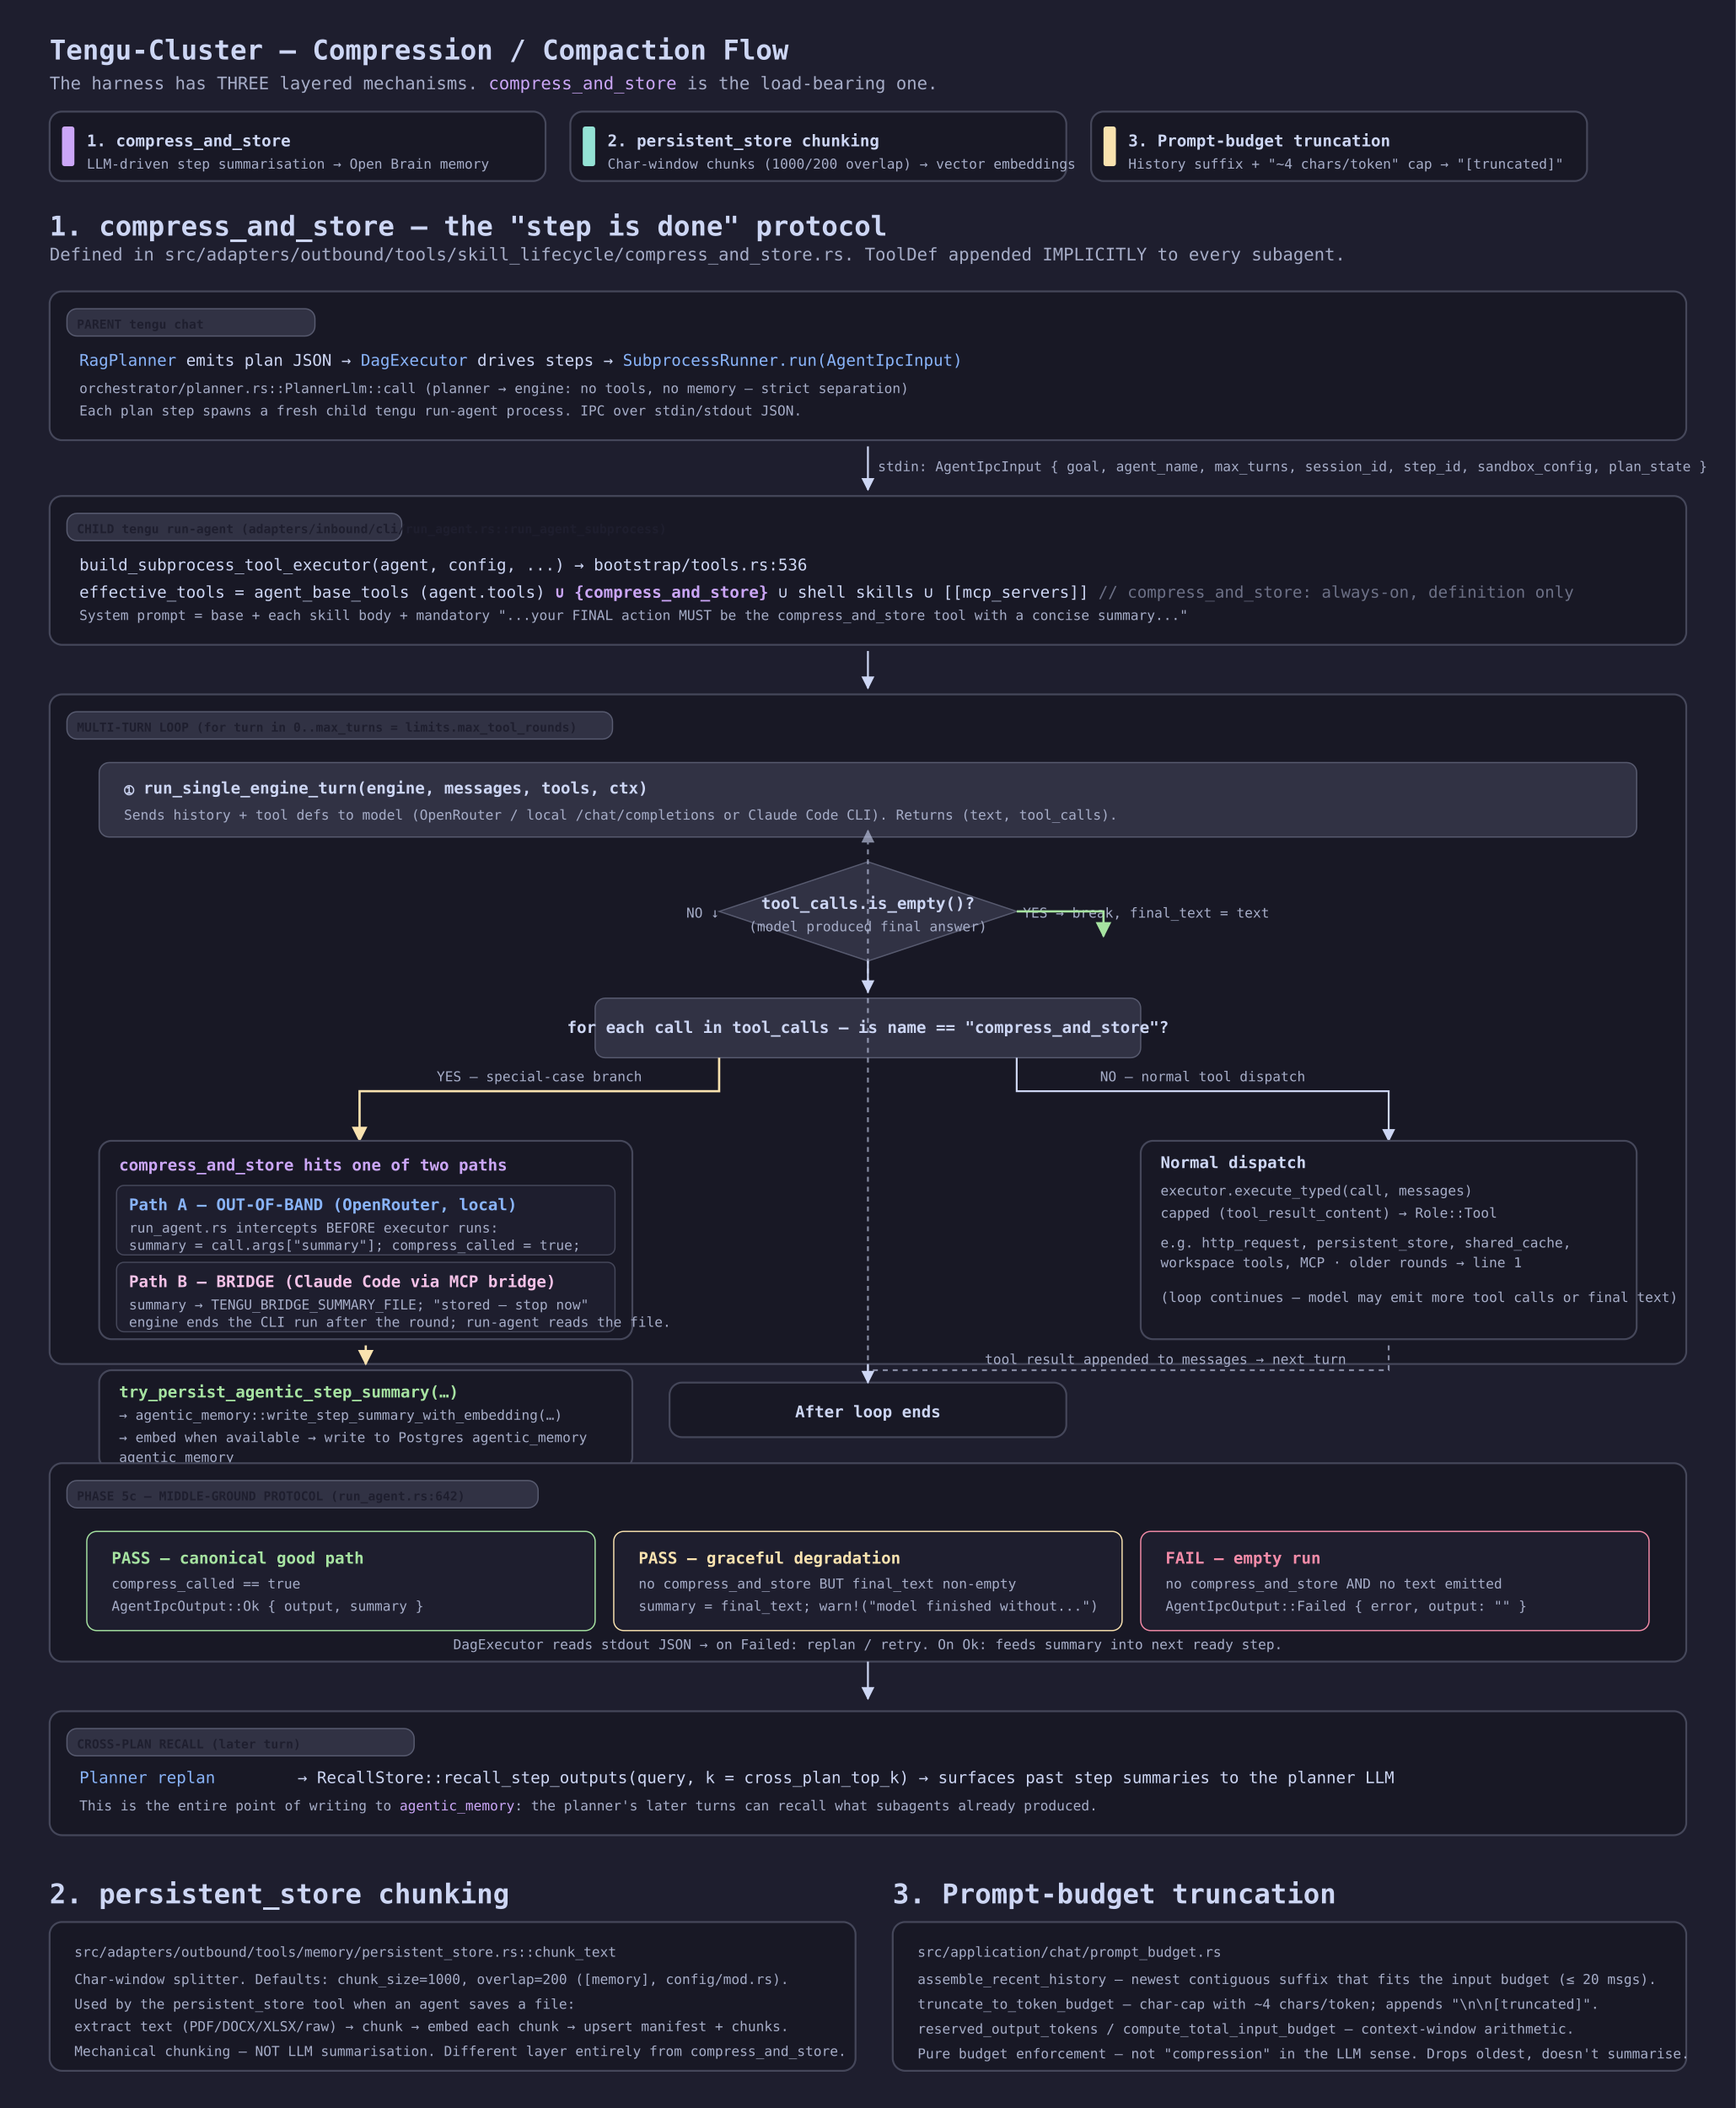
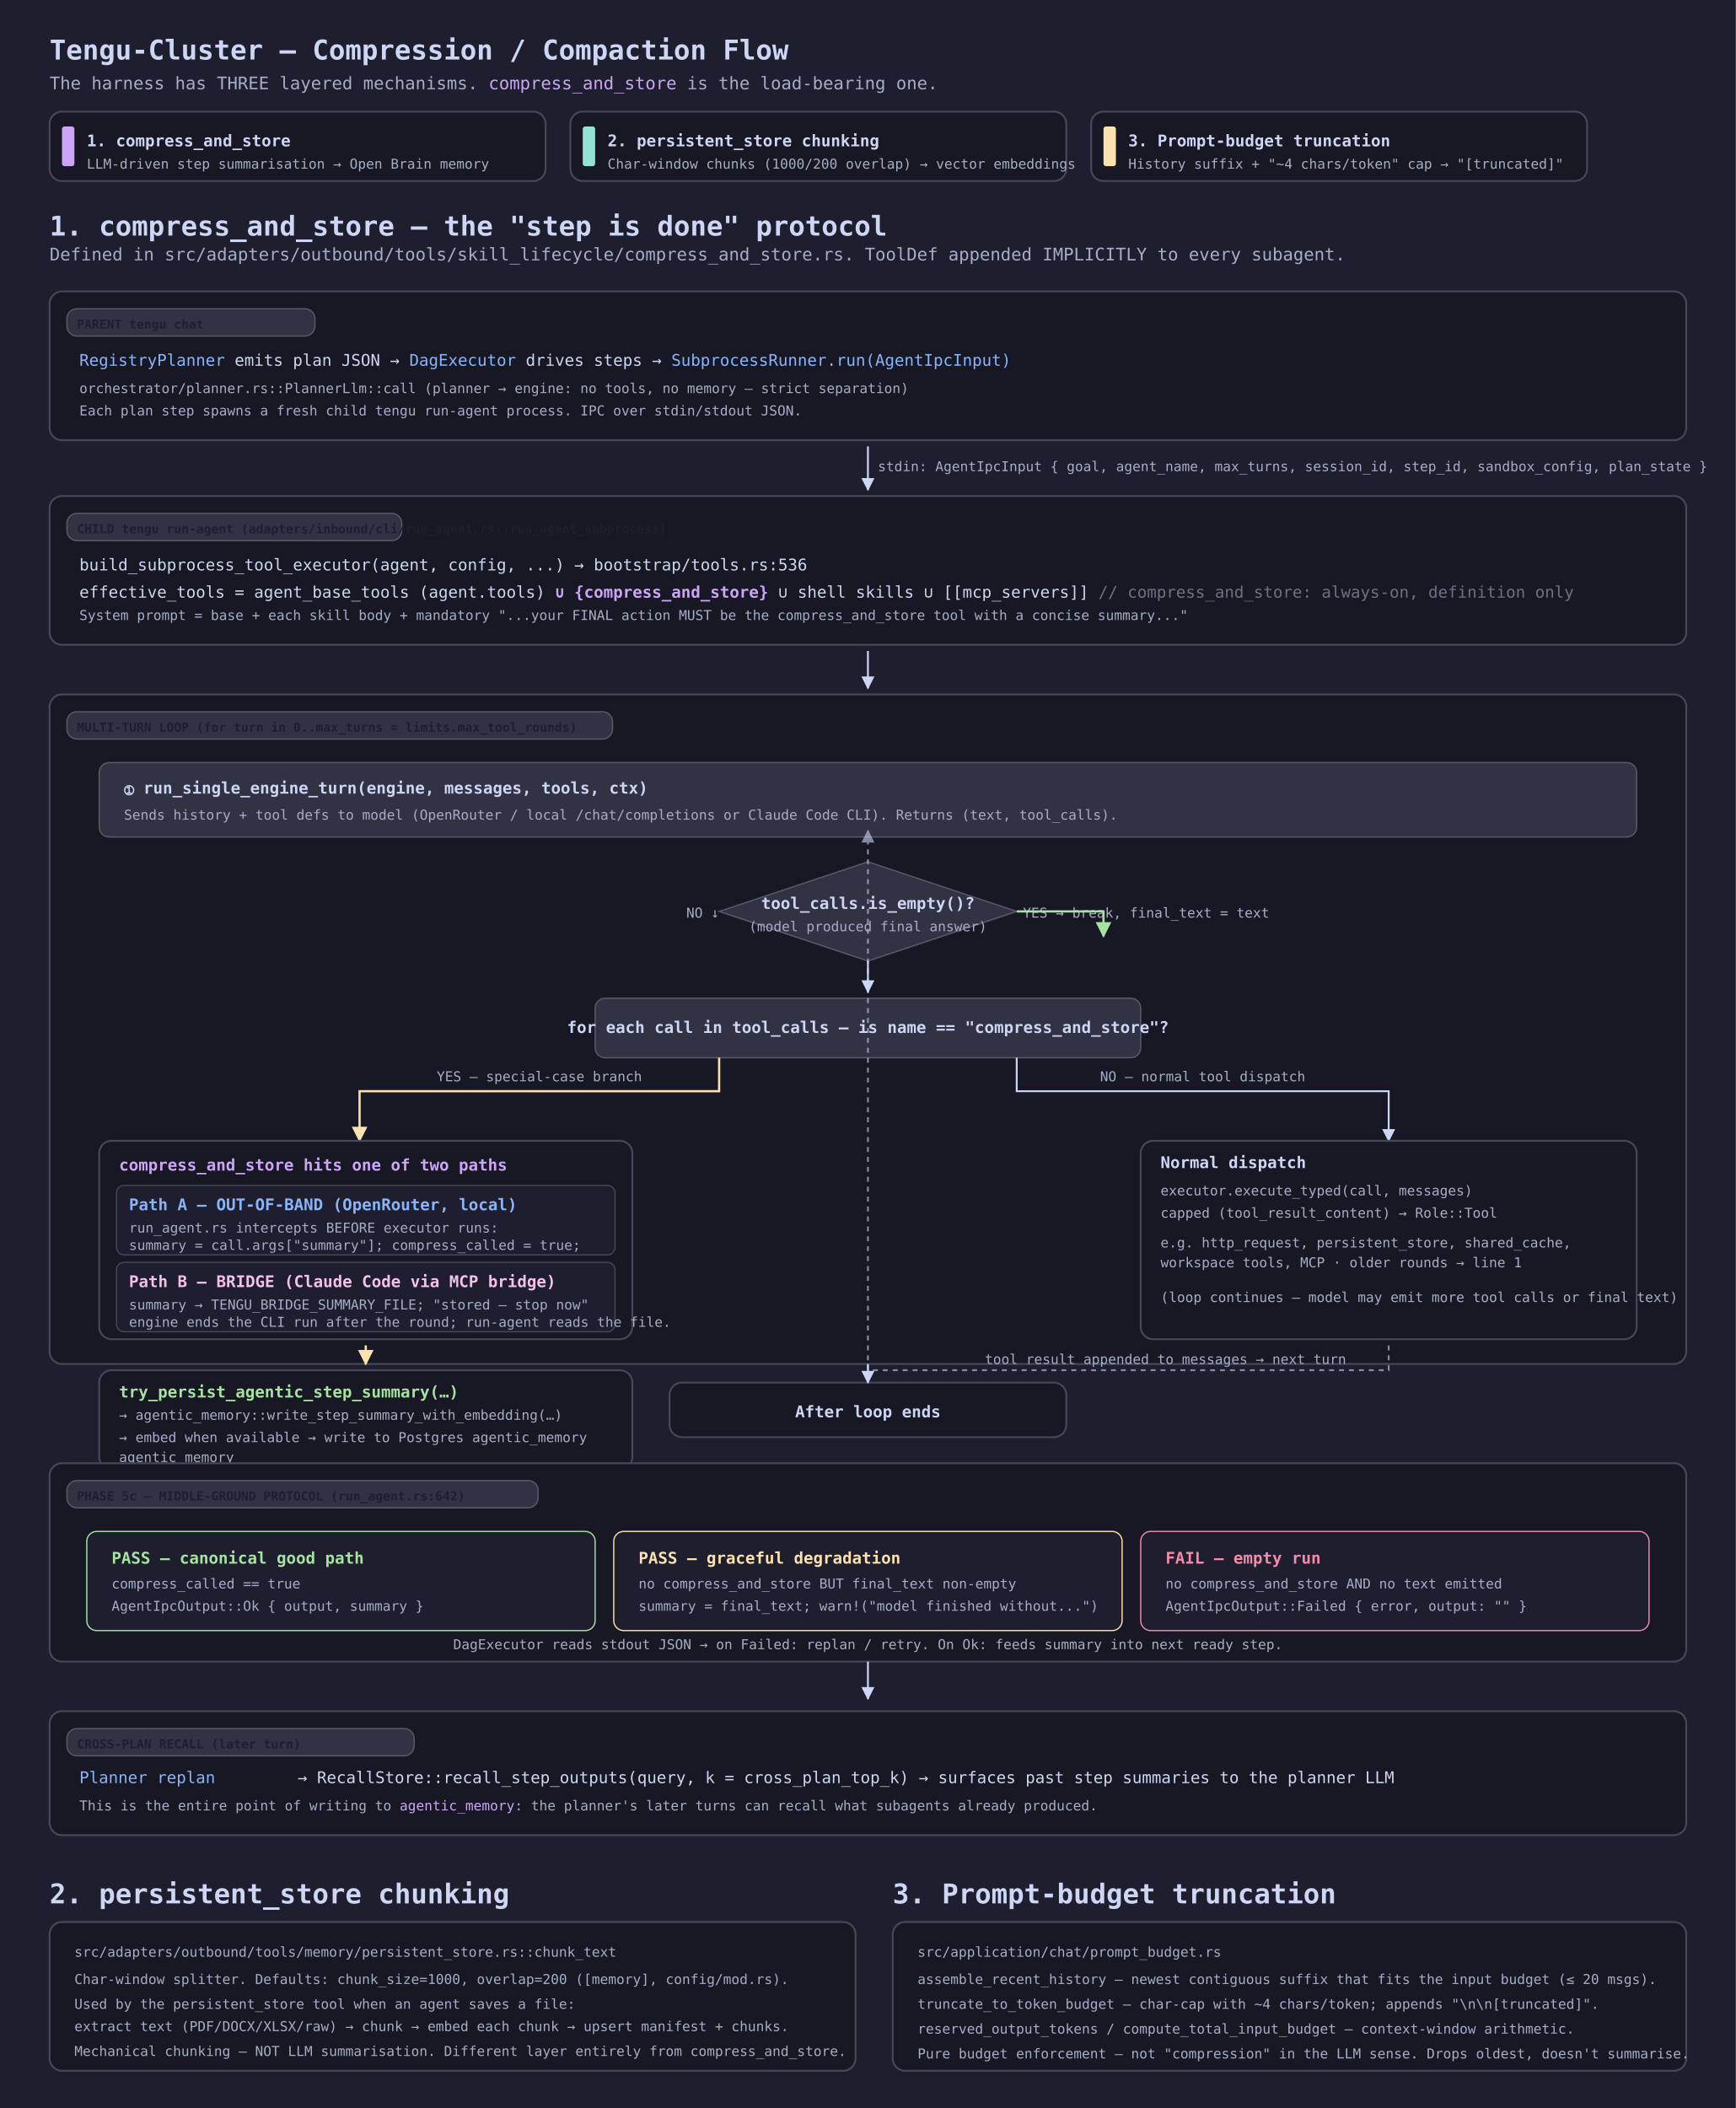
<svg xmlns="http://www.w3.org/2000/svg" viewBox="0 0 1400 1700" font-family="ui-monospace, SFMono-Regular, Menlo, monospace">
  <defs>
    <marker id="arr" viewBox="0 0 10 10" refX="9" refY="5" markerWidth="7" markerHeight="7" orient="auto-start-reverse">
      <path d="M0,0 L10,5 L0,10 z" fill="#cdd6f4" />
    </marker>
    <marker id="arrG" viewBox="0 0 10 10" refX="9" refY="5" markerWidth="7" markerHeight="7" orient="auto-start-reverse">
      <path d="M0,0 L10,5 L0,10 z" fill="#a6e3a1" />
    </marker>
    <marker id="arrR" viewBox="0 0 10 10" refX="9" refY="5" markerWidth="7" markerHeight="7" orient="auto-start-reverse">
      <path d="M0,0 L10,5 L0,10 z" fill="#f38ba8" />
    </marker>
    <marker id="arrY" viewBox="0 0 10 10" refX="9" refY="5" markerWidth="7" markerHeight="7" orient="auto-start-reverse">
      <path d="M0,0 L10,5 L0,10 z" fill="#f9e2af" />
    </marker>
    <style>
      .bg     { fill: #1e1e2e; }
      .panel  { fill: #181825; stroke: #45475a; stroke-width: 1.5; rx: 10; }
      .panelH { fill: #313244; stroke: #585b70; stroke-width: 1; rx: 8; }
      .accent { fill: #cba6f7; }
      .ok     { fill: #a6e3a1; }
      .warn   { fill: #f9e2af; }
      .err    { fill: #f38ba8; }
      .blue   { fill: #89b4fa; }
      .pink   { fill: #f5c2e7; }
      .teal   { fill: #94e2d5; }
      .muted  { fill: #6c7086; }
      text    { fill: #cdd6f4; font-size: 13px; }
      .title  { font-size: 22px; font-weight: 700; fill: #cdd6f4; }
      .sub    { font-size: 14px; fill: #a6adc8; }
      .small  { font-size: 11px; fill: #a6adc8; }
      .tag    { font-size: 10px; fill: #1e1e2e; font-weight: 700; }
      .mono   { font-family: ui-monospace, monospace; }
      .edge   { stroke: #cdd6f4; stroke-width: 1.5; fill: none; }
      .edgeG  { stroke: #a6e3a1; stroke-width: 1.8; fill: none; }
      .edgeR  { stroke: #f38ba8; stroke-width: 1.8; fill: none; }
      .edgeY  { stroke: #f9e2af; stroke-width: 1.8; fill: none; }
      .dash   { stroke-dasharray: 4 4; }
    </style>
  </defs>
  <rect class="bg" width="1400" height="1700" />
  <text x="40" y="48" class="title">Tengu-Cluster — Compression / Compaction Flow</text>
  <text x="40" y="72" class="sub">The harness has THREE layered mechanisms. <tspan class="accent">compress_and_store</tspan> is the load-bearing one.</text>
  <g transform="translate(40,90)">
    <rect class="panel" width="400" height="56" />
    <rect x="10" y="12" width="10" height="32" rx="2" class="accent" />
    <text x="30" y="28" font-weight="700">1. compress_and_store</text>
    <text x="30" y="46" class="small">LLM-driven step summarisation → Open Brain memory</text>
  </g>
  <g transform="translate(460,90)">
    <rect class="panel" width="400" height="56" />
    <rect x="10" y="12" width="10" height="32" rx="2" class="teal" />
    <text x="30" y="28" font-weight="700">2. persistent_store chunking</text>
    <text x="30" y="46" class="small">Char-window chunks (1000/200 overlap) → vector embeddings</text>
  </g>
  <g transform="translate(880,90)">
    <rect class="panel" width="400" height="56" />
    <rect x="10" y="12" width="10" height="32" rx="2" class="warn" />
    <text x="30" y="28" font-weight="700">3. Prompt-budget truncation</text>
    <text x="30" y="46" class="small">History suffix + "~4 chars/token" cap → "[truncated]"</text>
  </g>
  <text x="40" y="190" class="title accent">1. compress_and_store — the "step is done" protocol</text>
  <text x="40" y="210" class="sub">Defined in <tspan class="mono">src/adapters/outbound/tools/skill_lifecycle/compress_and_store.rs</tspan>. ToolDef appended IMPLICITLY to every subagent.</text>
  <g transform="translate(40,235)">
    <rect class="panel" width="1320" height="120" />
    <rect class="panelH" x="14" y="14" width="200" height="22" />
    <text x="22" y="30" class="tag">PARENT  tengu chat</text>
    <text x="24" y="60" font-size="13">
-       <tspan class="mono blue">RagPlanner</tspan> emits plan JSON  →  <tspan class="mono blue">DagExecutor</tspan> drives steps  →  <tspan class="mono blue">SubprocessRunner.run(AgentIpcInput)</tspan>
+       <tspan class="mono blue">RegistryPlanner</tspan> emits plan JSON  →  <tspan class="mono blue">DagExecutor</tspan> drives steps  →  <tspan class="mono blue">SubprocessRunner.run(AgentIpcInput)</tspan>
    </text>
    <text x="24" y="82" class="small mono">orchestrator/planner.rs::PlannerLlm::call  (planner → engine: no tools, no memory — strict separation)</text>
    <text x="24" y="100" class="small">Each plan step spawns a fresh child <tspan class="mono">tengu run-agent</tspan> process. IPC over stdin/stdout JSON.</text>
  </g>
  <path class="edge" d="M 700 360 L 700 395" marker-end="url(#arr)" />
  <text x="708" y="380" class="small">stdin: AgentIpcInput { goal, agent_name, max_turns, session_id, step_id, sandbox_config, plan_state }</text>
  <g transform="translate(40,400)">
    <rect class="panel" width="1320" height="120" />
    <rect class="panelH" x="14" y="14" width="270" height="22" />
    <text x="22" y="30" class="tag">CHILD  tengu run-agent  (adapters/inbound/cli/run_agent.rs::run_agent_subprocess)</text>
    <text x="24" y="60" font-size="13" class="mono">build_subprocess_tool_executor(agent, config, ...)  →  bootstrap/tools.rs:536</text>
    <text x="24" y="82" font-size="13">effective_tools = agent_base_tools (agent.tools) <tspan font-weight="700" class="accent">∪ {compress_and_store}</tspan> ∪ shell skills ∪ [[mcp_servers]]   <tspan class="muted">// compress_and_store: always-on, definition only</tspan>
    </text>
    <text x="24" y="100" class="small">System prompt = base + each skill body + mandatory <tspan class="mono">"...your FINAL action MUST be the compress_and_store tool with a concise summary..."</tspan>
    </text>
  </g>
  <path class="edge" d="M 700 525 L 700 555" marker-end="url(#arr)" />
  <g transform="translate(40,560)">
    <rect class="panel" width="1320" height="540" />
    <rect class="panelH" x="14" y="14" width="440" height="22" />
    <text x="22" y="30" class="tag">MULTI-TURN LOOP   (for turn in 0..max_turns = limits.max_tool_rounds)</text>
    <g transform="translate(40,55)">
      <rect class="panelH" width="1240" height="60" rx="8" />
      <text x="20" y="25" font-weight="700">① run_single_engine_turn(engine, messages, tools, ctx)</text>
      <text x="20" y="46" class="small">Sends history + tool defs to model (OpenRouter / local <tspan class="mono">/chat/completions</tspan> or Claude Code CLI). Returns <tspan class="mono">(text, tool_calls)</tspan>.</text>
    </g>
    <g transform="translate(540,135)">
      <polygon points="120,0 240,40 120,80 0,40" fill="#313244" stroke="#585b70" />
      <text x="120" y="38" text-anchor="middle" font-weight="700">tool_calls.is_empty()?</text>
      <text x="120" y="56" text-anchor="middle" class="small">(model produced final answer)</text>
    </g>
    <text x="785" y="180" class="small ok">YES → break, final_text = text</text>
    <path class="edgeG" d="M 780 175 L 850 175 L 850 195" marker-end="url(#arrG)" />
    <text x="540" y="180" text-anchor="end" class="small">NO ↓</text>
    <path class="edge" d="M 660 215 L 660 240" marker-end="url(#arr)" />
    <g transform="translate(440,245)">
      <rect width="440" height="48" rx="8" fill="#313244" stroke="#585b70" />
      <text x="220" y="28" text-anchor="middle" font-weight="700">for each call in tool_calls — is name == "compress_and_store"?</text>
    </g>
    <path class="edgeY" d="M 540 293 L 540 320 L 250 320 L 250 360" marker-end="url(#arrY)" />
    <text x="395" y="312" text-anchor="middle" class="warn small">YES — special-case branch</text>
    <path class="edge" d="M 780 293 L 780 320 L 1080 320 L 1080 360" marker-end="url(#arr)" />
    <text x="930" y="312" text-anchor="middle" class="small">NO — normal tool dispatch</text>
    <g transform="translate(40,360)">
      <rect class="panel" width="430" height="160" fill="#181825" stroke="#cba6f7" />
      <text x="16" y="24" font-weight="700" class="accent">compress_and_store hits one of two paths</text>
      <rect x="14" y="36" width="402" height="56" rx="6" fill="#1e1e2e" stroke="#45475a" />
      <text x="24" y="56" font-weight="700" class="blue">Path A — OUT-OF-BAND  (OpenRouter, local)</text>
      <text x="24" y="74" class="small">run_agent.rs intercepts BEFORE executor runs:</text>
      <text x="24" y="88" class="small mono">summary = call.args["summary"]; compress_called = true;</text>
      <rect x="14" y="98" width="402" height="56" rx="6" fill="#1e1e2e" stroke="#45475a" />
      <text x="24" y="118" font-weight="700" class="pink">Path B — BRIDGE  (Claude Code via MCP bridge)</text>
      <text x="24" y="136" class="small mono">summary → TENGU_BRIDGE_SUMMARY_FILE; "stored — stop now"</text>
      <text x="24" y="150" class="small">engine ends the CLI run after the round; run-agent reads the file.</text>
    </g>
    <path class="edgeY" d="M 255 525 L 255 540" marker-end="url(#arrY)" />
    <g transform="translate(40,545)">
      <rect class="panel" width="430" height="80" fill="#181825" stroke="#a6e3a1" />
      <text x="16" y="22" font-weight="700" class="ok">try_persist_agentic_step_summary(…)</text>
      <text x="16" y="40" class="small mono">→ agentic_memory::write_step_summary_with_embedding(…)</text>
      <text x="16" y="58" class="small">→ embed when available → write to Postgres agentic_memory</text>
      <text x="16" y="74" class="small mono accent">agentic_memory</text>
    </g>
    <g transform="translate(880,360)">
      <rect class="panel" width="400" height="160" />
      <text x="16" y="22" font-weight="700">Normal dispatch</text>
      <text x="16" y="44" class="small mono">executor.execute_typed(call, messages)</text>
      <text x="16" y="62" class="small">capped (<tspan class="mono">tool_result_content</tspan>) → Role::Tool</text>
      <text x="16" y="86" class="small">e.g. http_request, persistent_store, shared_cache,</text>
      <text x="16" y="102" class="small">workspace tools, MCP · older rounds → line 1</text>
      <text x="16" y="130" class="small muted">(loop continues — model may emit more tool calls or final text)</text>
    </g>
    <path class="edge dash" d="M 1080 525 L 1080 545 L 660 545 L 660 110" marker-end="url(#arr)" opacity="0.6" />
    <text x="900" y="540" text-anchor="middle" class="small muted">tool result appended to messages → next turn</text>
  </g>
  <g transform="translate(540,1115)">
    <rect class="panel" width="320" height="44" />
    <text x="160" y="28" text-anchor="middle" font-weight="700">After loop ends</text>
  </g>
  <path class="edge" d="M 700 1100 L 700 1115" marker-end="url(#arr)" />
  <g transform="translate(40,1180)">
    <rect class="panel" width="1320" height="160" />
    <rect class="panelH" x="14" y="14" width="380" height="22" />
    <text x="22" y="30" class="tag">PHASE 5c — MIDDLE-GROUND PROTOCOL  (run_agent.rs:642)</text>
    <g transform="translate(30,55)">
      <rect width="410" height="80" rx="8" fill="#1e1e2e" stroke="#a6e3a1" />
      <text x="20" y="26" font-weight="700" class="ok">PASS — canonical good path</text>
      <text x="20" y="46" class="small">compress_called == true</text>
      <text x="20" y="64" class="small mono">AgentIpcOutput::Ok { output, summary }</text>
    </g>
    <g transform="translate(455,55)">
      <rect width="410" height="80" rx="8" fill="#1e1e2e" stroke="#f9e2af" />
      <text x="20" y="26" font-weight="700" class="warn">PASS — graceful degradation</text>
      <text x="20" y="46" class="small">no compress_and_store BUT final_text non-empty</text>
      <text x="20" y="64" class="small mono">summary = final_text;  warn!("model finished without...")</text>
    </g>
    <g transform="translate(880,55)">
      <rect width="410" height="80" rx="8" fill="#1e1e2e" stroke="#f38ba8" />
      <text x="20" y="26" font-weight="700" class="err">FAIL — empty run</text>
      <text x="20" y="46" class="small">no compress_and_store AND no text emitted</text>
      <text x="20" y="64" class="small mono">AgentIpcOutput::Failed { error, output: "" }</text>
    </g>
    <text x="660" y="150" text-anchor="middle" class="small muted">DagExecutor reads stdout JSON → on Failed: replan / retry. On Ok: feeds summary into next ready step.</text>
  </g>
  <path class="edge" d="M 700 1340 L 700 1370" marker-end="url(#arr)" />
  <g transform="translate(40,1380)">
    <rect class="panel" width="1320" height="100" />
    <rect class="panelH" x="14" y="14" width="280" height="22" />
    <text x="22" y="30" class="tag">CROSS-PLAN RECALL  (later turn)</text>
    <text x="24" y="58" class="mono blue">Planner replan</text>
    <text x="200" y="58"> →  <tspan class="mono">RecallStore::recall_step_outputs(query, k = cross_plan_top_k)</tspan>  →  surfaces past step summaries to the planner LLM</text>
    <text x="24" y="80" class="small">This is the entire point of writing to <tspan class="mono accent">agentic_memory</tspan>: the planner's later turns can recall what subagents already produced.</text>
  </g>
  <text x="40" y="1535" class="title teal">2. persistent_store chunking</text>
  <g transform="translate(40,1550)">
    <rect class="panel" width="650" height="120" />
    <text x="20" y="28" class="small mono">src/adapters/outbound/tools/memory/persistent_store.rs::chunk_text</text>
    <text x="20" y="50" class="small">Char-window splitter. Defaults: <tspan class="mono">chunk_size=1000, overlap=200</tspan> ([memory], config/mod.rs).</text>
    <text x="20" y="70" class="small">Used by the <tspan class="mono">persistent_store</tspan> tool when an agent saves a file:</text>
    <text x="20" y="88" class="small">extract text (PDF/DOCX/XLSX/raw) → chunk → embed each chunk → upsert manifest + chunks.</text>
    <text x="20" y="108" class="small muted">Mechanical chunking — NOT LLM summarisation. Different layer entirely from compress_and_store.</text>
  </g>
  <text x="720" y="1535" class="title warn">3. Prompt-budget truncation</text>
  <g transform="translate(720,1550)">
    <rect class="panel" width="640" height="120" />
    <text x="20" y="28" class="small mono">src/application/chat/prompt_budget.rs</text>
    <text x="20" y="50" class="small">
      <tspan class="mono">assemble_recent_history</tspan> — newest contiguous suffix that fits the input budget (≤ 20 msgs).</text>
    <text x="20" y="70" class="small">
      <tspan class="mono">truncate_to_token_budget</tspan> — char-cap with ~4 chars/token; appends <tspan class="mono">"\n\n[truncated]"</tspan>.</text>
    <text x="20" y="90" class="small">
      <tspan class="mono">reserved_output_tokens / compute_total_input_budget</tspan> — context-window arithmetic.</text>
    <text x="20" y="110" class="small muted">Pure budget enforcement — not "compression" in the LLM sense. Drops oldest, doesn't summarise.</text>
  </g>
</svg>
